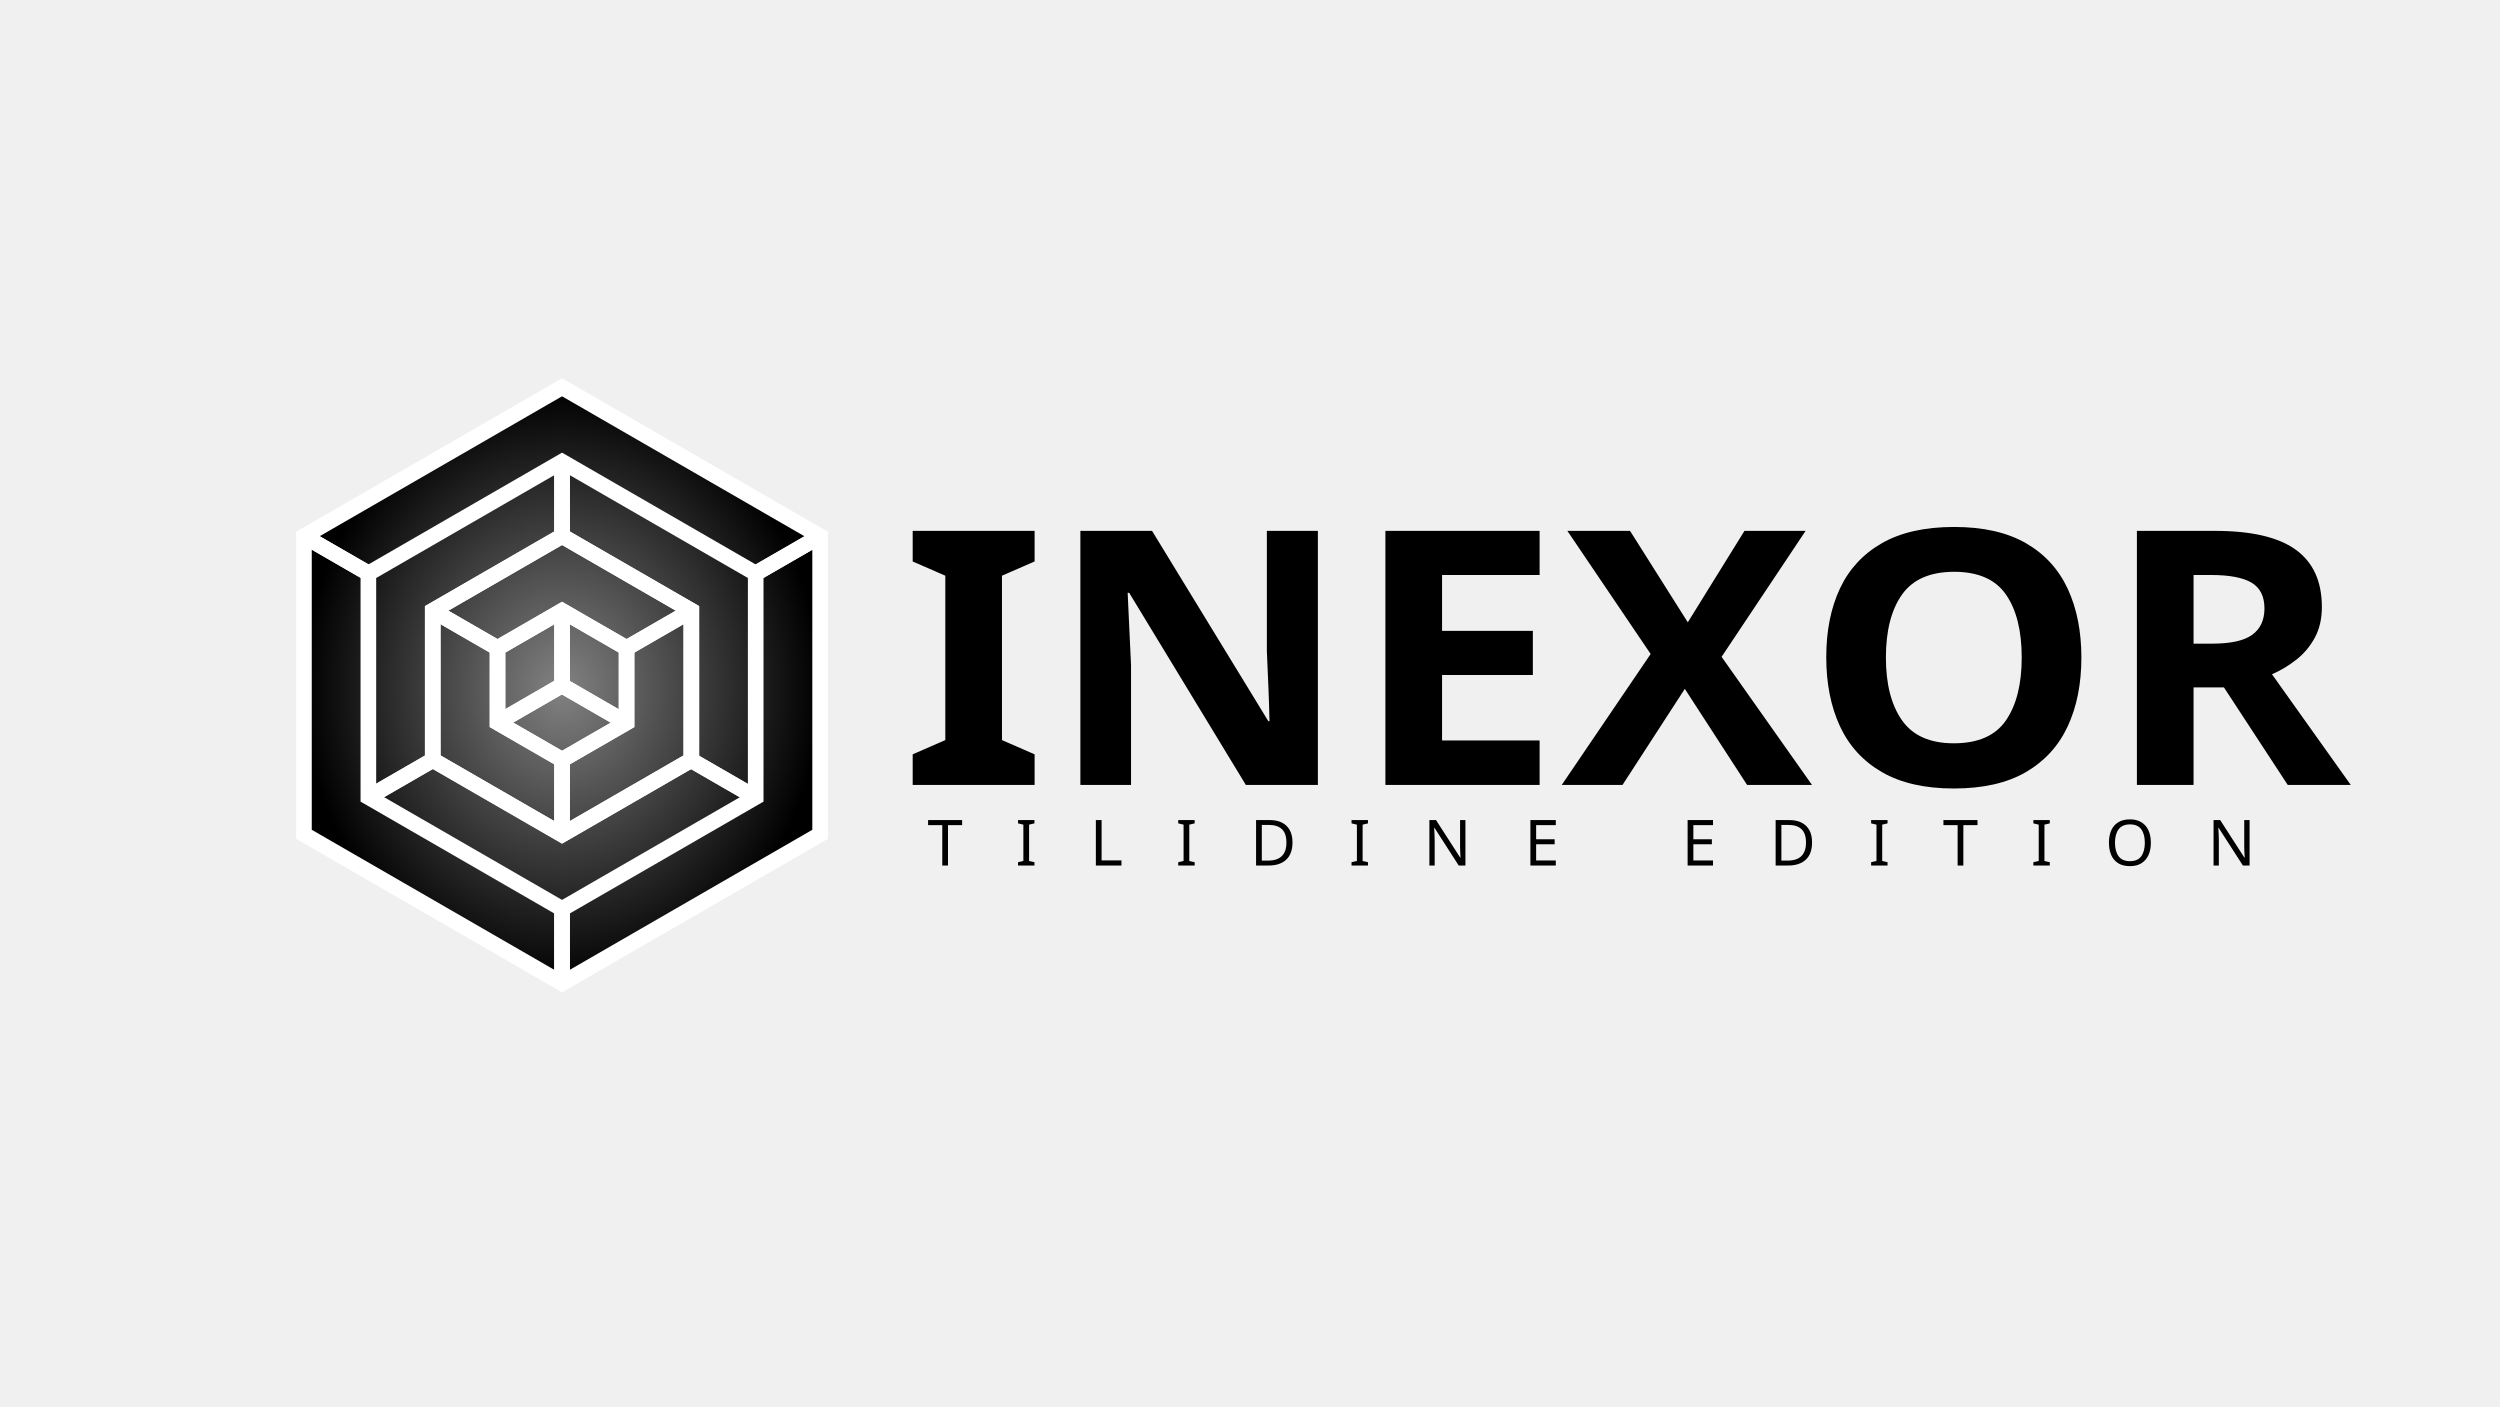
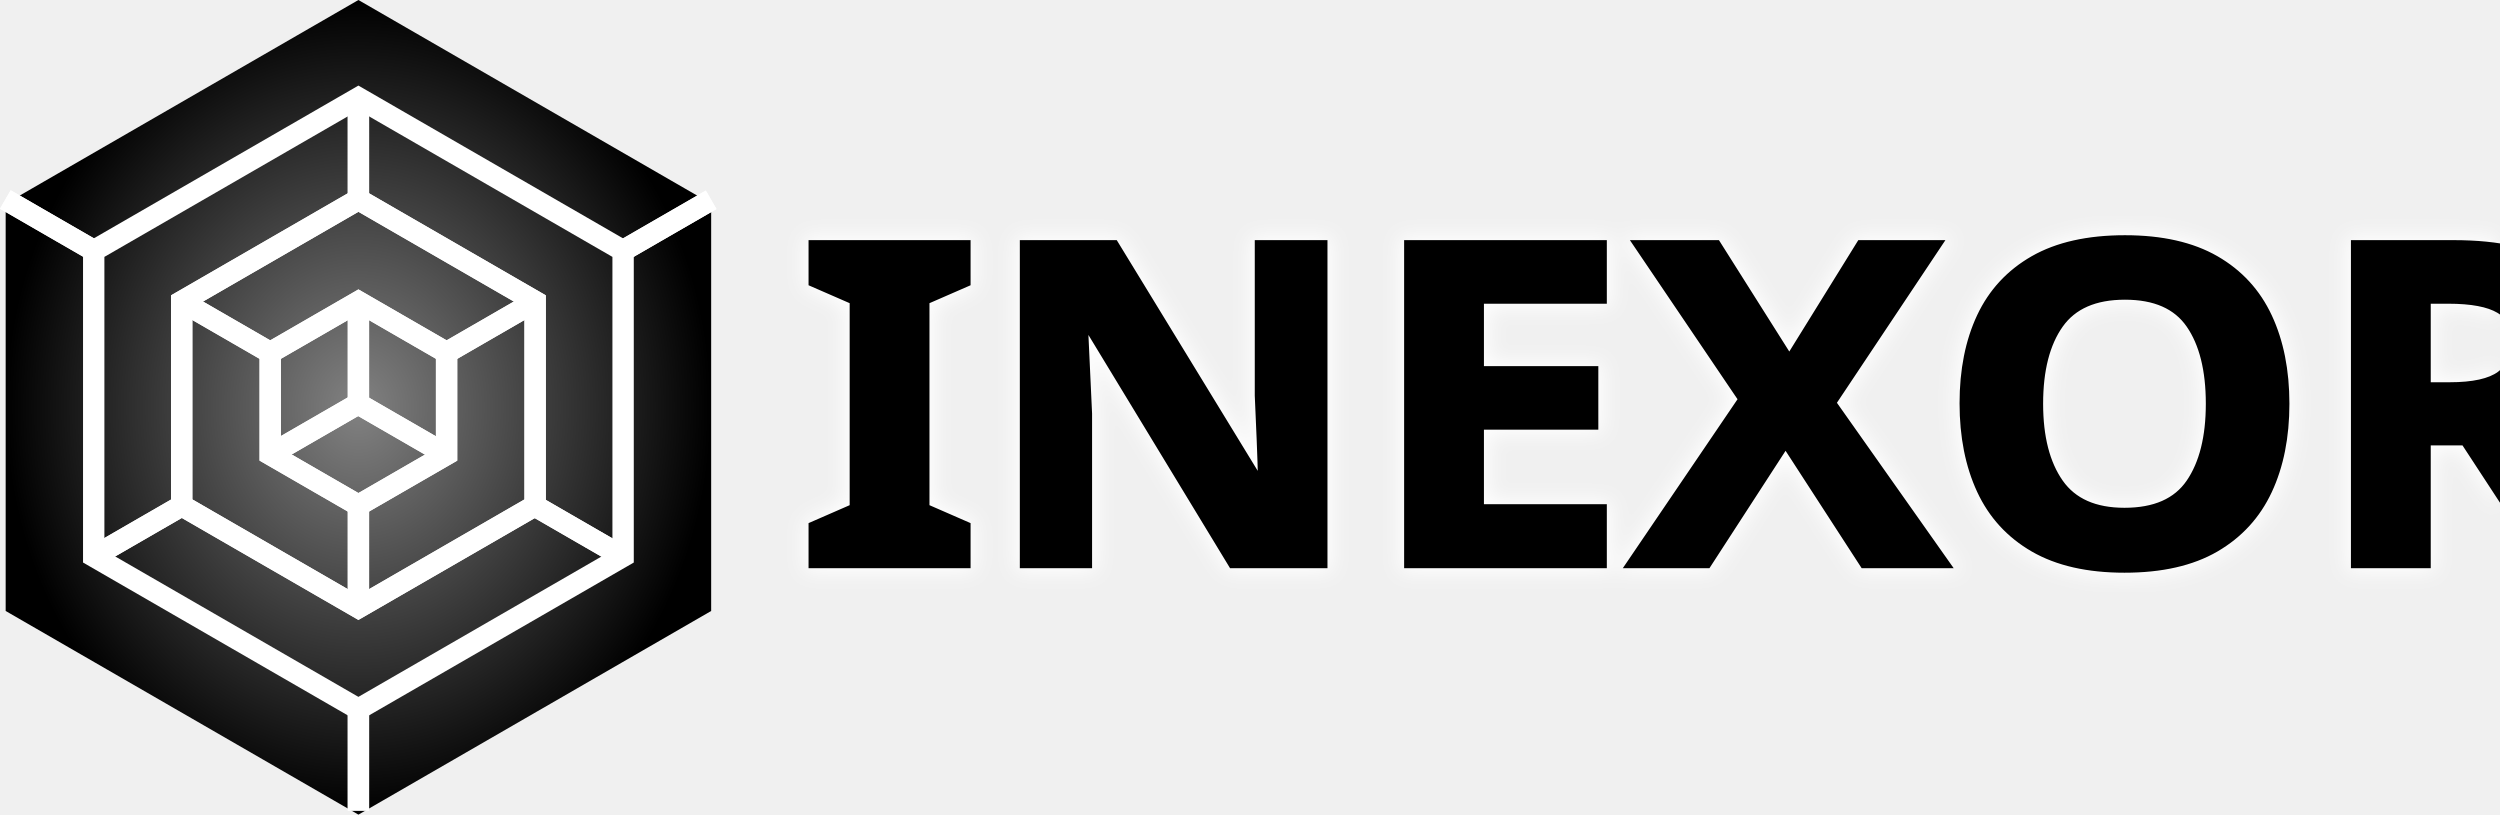
- <svg xmlns="http://www.w3.org/2000/svg" xmlns:xlink="http://www.w3.org/1999/xlink" width="1920" height="1080" id="svg2" version="1.1">
+ <svg xmlns="http://www.w3.org/2000/svg" xmlns:xlink="http://www.w3.org/1999/xlink" width="1523.93" height="496.579" id="svg2" version="1.1">
  <defs id="defs4">
    <linearGradient id="linearGradient4056">
      <stop style="stop-color:#828282;stop-opacity:1;" offset="0" id="stop4058" />
      <stop id="stop4182" offset="1" style="stop-color:#000000;stop-opacity:1;" />
      <stop style="stop-color:#000000;stop-opacity:1;" offset="1" id="stop4060" />
    </linearGradient>
-     <radialGradient xlink:href="#linearGradient4056" id="radialGradient4490" gradientUnits="userSpaceOnUse" gradientTransform="matrix(1,0,0,1.1547,0,-17.52741)" cx="66.67" cy="113.299" fx="66.67" fy="113.299" r="221.895" />
+     <radialGradient r="221.895" fy="113.299" fx="66.67" cy="113.299" cx="66.67" gradientTransform="matrix(0.9690386,0,0,1.118949,9.581844,-479.4856)" gradientUnits="userSpaceOnUse" id="radialGradient3071" xlink:href="#linearGradient4056" />
+     <radialGradient xlink:href="#linearGradient4056" id="radialGradient5078" gradientUnits="userSpaceOnUse" gradientTransform="matrix(0.9690386,0,0,1.118949,60.49353,-561.51)" cx="66.67" cy="113.299" fx="66.67" fy="113.299" r="221.895" />
+     <filter style="color-interpolation-filters:sRGB" id="filter5344" x="-0.015" width="1.03" y="-0.07" height="1.14">
+       <feGaussianBlur stdDeviation="5.968" id="feGaussianBlur5346" />
+     </filter>
  </defs>
-   <g id="layer1" transform="translate(368.8175,874.0103)">
-     <g id="g3029">
-       <flowRoot transform="translate(-450.7031,-266.2305)" style="font-size:22px;font-style:normal;font-variant:normal;font-weight:normal;font-stretch:normal;line-height:125%;letter-spacing:0px;word-spacing:0px;fill:#000000;fill-opacity:1;stroke:none;font-family:Verdana;-inkscape-font-specification:Verdana" id="flowRoot3043" xml:space="preserve">
-         <flowRegion id="flowRegion3045">
-           <rect y="207.621" x="656" height="32" width="324" id="rect3047" />
-         </flowRegion>
-         <flowPara id="flowPara3049" />
-       </flowRoot>
-       <text id="text4113" y="-209.298" x="343.463" style="font-size:307.113px;font-style:normal;font-variant:normal;font-weight:normal;font-stretch:normal;line-height:58%;letter-spacing:40.43px;word-spacing:-7.111px;fill:#000000;fill-opacity:1;stroke:none;font-family:BankGothic Md BT;-inkscape-font-specification:BankGothic Md BT" xml:space="preserve">
-         <tspan id="tspan3039" style="font-size:48.878px;font-style:normal;font-variant:normal;font-weight:normal;font-stretch:normal;letter-spacing:40.43px;word-spacing:-7.111px;fill:#000000;font-family:Cabin;-inkscape-font-specification:Cabin" y="-209.298" x="343.463">TILIDINE EDITION</tspan>
-       </text>
-       <text transform="scale(1.026855,0.9738472)" id="text3053" y="-278.468" x="314.453" style="font-size:280.605px;font-style:normal;font-variant:normal;font-weight:normal;font-stretch:normal;line-height:125%;letter-spacing:0px;word-spacing:0px;fill:#000000;fill-opacity:1;stroke:none;font-family:Verdana;-inkscape-font-specification:Verdana" xml:space="preserve">
-         <tspan dx="0" style="font-style:normal;font-variant:normal;font-weight:bold;font-stretch:normal;word-spacing:18.737px;font-family:Cabin;-inkscape-font-specification:Cabin Bold" y="-278.468" x="314.453" id="tspan3055">INEXOR</tspan>
-       </text>
-       <g transform="translate(-172.7157,-1140.297)" id="g4416">
-         <path transform="matrix(0.8932749,0,0,0.8932749,175.992,693.5039)" d="M 288.565,241.41 66.67,369.521 -155.225,241.41 l 0,-256.223 L 66.67,-142.924 288.565,-14.812 z" id="path4870-1" style="fill:url(#radialGradient4490);fill-opacity:1;stroke:none" />
-         <g transform="translate(427.0839,855.856)" id="g4202">
-           <path style="fill:none;stroke:#ffffff;stroke-width:13.434;stroke-linecap:square;stroke-miterlimit:4;stroke-opacity:1;stroke-dasharray:none;stroke-dashoffset:0" id="path4870" d="M 288.565,241.41 66.67,369.521 -155.225,241.41 l 0,-256.223 L 66.67,-142.924 288.565,-14.812 z" transform="matrix(0.8932749,0,0,0.8932749,-251.0967,-164.4728)" />
-           <path transform="matrix(0.670294,0,0,0.670294,-236.2306,-139.2093)" d="M 288.565,241.41 66.67,369.521 -155.225,241.41 l 0,-256.223 L 66.67,-142.924 288.565,-14.812 z" id="path4872" style="fill:none;stroke:#ffffff;stroke-width:17.903;stroke-linecap:round;stroke-miterlimit:4;stroke-opacity:1;stroke-dasharray:none;stroke-dashoffset:0" />
-           <path style="fill:none;stroke:#ffffff;stroke-width:26.815;stroke-linecap:round;stroke-miterlimit:4;stroke-opacity:1;stroke-dasharray:none;stroke-dashoffset:0" id="path4874" d="M 288.565,241.41 66.67,369.521 -155.225,241.41 l 0,-256.223 L 66.67,-142.924 288.565,-14.812 z" transform="matrix(0.4475183,0,0,0.4475183,-221.3781,-113.969)" />
-           <path transform="matrix(0.2232862,0,0,0.2232862,-206.4285,-88.56375)" d="M 288.565,241.41 66.67,369.521 -155.225,241.41 l 0,-256.223 L 66.67,-142.924 288.565,-14.812 z" id="path4876" style="fill:none;stroke:#ffffff;stroke-width:53.743;stroke-linecap:round;stroke-miterlimit:4;stroke-opacity:1;stroke-dasharray:none;stroke-dashoffset:0" />
-           <path id="path4878" d="m -389.936,-177.914 49.883,28.8" style="fill:none;stroke:#ffffff;stroke-width:12;stroke-linecap:butt;stroke-linejoin:miter;stroke-miterlimit:4;stroke-opacity:1;stroke-dasharray:none" />
-           <path id="path4880" d="m -191.536,165.486 0,-57.8" style="fill:none;stroke:#ffffff;stroke-width:12;stroke-linecap:butt;stroke-linejoin:miter;stroke-miterlimit:4;stroke-opacity:1;stroke-dasharray:none" />
-           <path id="path4882" d="M -42.936,-149.114 6.664,-177.751" style="fill:none;stroke:#ffffff;stroke-width:12;stroke-linecap:butt;stroke-linejoin:miter;stroke-miterlimit:4;stroke-opacity:1;stroke-dasharray:none" />
-           <path id="path4884" d="m -191.536,-234.714 0,57.2" style="fill:none;stroke:#ffffff;stroke-width:12;stroke-linecap:butt;stroke-linejoin:miter;stroke-miterlimit:4;stroke-opacity:1;stroke-dasharray:none" />
-           <path id="path4886" d="m -339.924,22.477 49.588,-28.629" style="fill:none;stroke:#ffffff;stroke-width:12;stroke-linecap:butt;stroke-linejoin:miter;stroke-miterlimit:4;stroke-opacity:1;stroke-dasharray:none" />
-           <path id="path4888" d="m -43.136,22.686 -49.6,-28.637" style="fill:none;stroke:#ffffff;stroke-width:12;stroke-linecap:butt;stroke-linejoin:miter;stroke-miterlimit:4;stroke-opacity:1;stroke-dasharray:none" />
-           <path id="path4890" d="m -191.536,51.286 0,-58" style="fill:none;stroke:#ffffff;stroke-width:12;stroke-linecap:butt;stroke-linejoin:miter;stroke-miterlimit:4;stroke-opacity:1;stroke-dasharray:none" />
-           <path id="path4892" d="m -290.736,-120.514 50,28.868" style="fill:none;stroke:#ffffff;stroke-width:12;stroke-linecap:butt;stroke-linejoin:miter;stroke-miterlimit:4;stroke-opacity:1;stroke-dasharray:none" />
-           <path id="path4894" d="m -142.236,-91.714 50.2,-28.983" style="fill:none;stroke:#ffffff;stroke-width:12;stroke-linecap:butt;stroke-linejoin:miter;stroke-miterlimit:4;stroke-opacity:1;stroke-dasharray:none" />
-           <path id="path4898" d="m -240.936,-34.714 49.4,-28.521" style="fill:none;stroke:#ffffff;stroke-width:12;stroke-linecap:butt;stroke-linejoin:miter;stroke-miterlimit:4;stroke-opacity:1;stroke-dasharray:none" />
-           <path id="path4900" d="m -191.536,-120.214 0,57.5" style="fill:none;stroke:#ffffff;stroke-width:12;stroke-linecap:butt;stroke-linejoin:miter;stroke-miterlimit:4;stroke-opacity:1;stroke-dasharray:none" />
-           <path id="path4902" d="m -142.236,-34.614 -49.363,-28.5" style="fill:none;stroke:#ffffff;stroke-width:12;stroke-linecap:butt;stroke-linejoin:miter;stroke-miterlimit:4;stroke-opacity:1;stroke-dasharray:none" />
-           <path transform="matrix(0.4475183,0,0,0.4475183,-221.3781,-113.969)" d="M 288.565,241.41 66.67,369.521 -155.225,241.41 l 0,-256.223 L 66.67,-142.924 288.565,-14.812 z" id="path4908" style="fill:none;stroke:#ffffff;stroke-width:26.815;stroke-linecap:round;stroke-miterlimit:4;stroke-opacity:1;stroke-dasharray:none;stroke-dashoffset:0" />
-           <path style="fill:none;stroke:#ffffff;stroke-width:53.743;stroke-linecap:round;stroke-miterlimit:4;stroke-opacity:1;stroke-dasharray:none;stroke-dashoffset:0" id="path4910" d="M 288.565,241.41 66.67,369.521 -155.225,241.41 l 0,-256.223 L 66.67,-142.924 288.565,-14.812 z" transform="matrix(0.2232862,0,0,0.2232862,-206.4285,-88.56375)" />
-           <path style="fill:none;stroke:#ffffff;stroke-width:12;stroke-linecap:butt;stroke-linejoin:miter;stroke-miterlimit:4;stroke-opacity:1;stroke-dasharray:none" d="m -389.936,-177.914 49.883,28.8" id="path4912" />
-           <path style="fill:none;stroke:#ffffff;stroke-width:12;stroke-linecap:butt;stroke-linejoin:miter;stroke-miterlimit:4;stroke-opacity:1;stroke-dasharray:none" d="m -191.536,165.486 0,-57.8" id="path4914" />
-           <path style="fill:none;stroke:#ffffff;stroke-width:12;stroke-linecap:butt;stroke-linejoin:miter;stroke-miterlimit:4;stroke-opacity:1;stroke-dasharray:none" d="M -42.936,-149.114 6.664,-177.751" id="path4916" />
-           <path style="fill:none;stroke:#ffffff;stroke-width:12;stroke-linecap:butt;stroke-linejoin:miter;stroke-miterlimit:4;stroke-opacity:1;stroke-dasharray:none" d="m -191.536,-234.714 0,57.2" id="path4918" />
-           <path style="fill:none;stroke:#ffffff;stroke-width:12;stroke-linecap:butt;stroke-linejoin:miter;stroke-miterlimit:4;stroke-opacity:1;stroke-dasharray:none" d="m -339.924,22.477 49.588,-28.629" id="path4920" />
-           <path style="fill:none;stroke:#ffffff;stroke-width:12;stroke-linecap:butt;stroke-linejoin:miter;stroke-miterlimit:4;stroke-opacity:1;stroke-dasharray:none" d="m -43.136,22.686 -49.6,-28.637" id="path4922" />
-           <path style="fill:none;stroke:#ffffff;stroke-width:12;stroke-linecap:butt;stroke-linejoin:miter;stroke-miterlimit:4;stroke-opacity:1;stroke-dasharray:none" d="m -191.536,51.286 0,-58" id="path4924" />
-           <path style="fill:none;stroke:#ffffff;stroke-width:12;stroke-linecap:butt;stroke-linejoin:miter;stroke-miterlimit:4;stroke-opacity:1;stroke-dasharray:none" d="m -290.736,-120.514 50,28.868" id="path4926" />
-           <path style="fill:none;stroke:#ffffff;stroke-width:12;stroke-linecap:butt;stroke-linejoin:miter;stroke-miterlimit:4;stroke-opacity:1;stroke-dasharray:none" d="m -142.236,-91.714 50.2,-28.983" id="path4928" />
-           <path style="fill:none;stroke:#ffffff;stroke-width:12;stroke-linecap:butt;stroke-linejoin:miter;stroke-miterlimit:4;stroke-opacity:1;stroke-dasharray:none" d="m -240.936,-34.714 49.4,-28.521" id="path4932" />
-           <path style="fill:none;stroke:#ffffff;stroke-width:12;stroke-linecap:butt;stroke-linejoin:miter;stroke-miterlimit:4;stroke-opacity:1;stroke-dasharray:none" d="m -191.536,-120.214 0,57.5" id="path4934" />
-           <path style="fill:none;stroke:#ffffff;stroke-width:12;stroke-linecap:butt;stroke-linejoin:miter;stroke-miterlimit:4;stroke-opacity:1;stroke-dasharray:none" d="m -142.236,-34.614 -49.363,-28.5" id="path4936" />
+   <g id="layer1" transform="translate(877.7389,276.7984)">
+     <g id="g5182">
+       <g id="g5400">
+         <g id="g5147" transform="translate(-784.3574,406.2254)">
+           <path style="fill:url(#radialGradient5078);fill-opacity:1;stroke:none;stroke-width:0.969" id="path4870-1" d="m 340.124,-310.589 -215.025,124.145 -215.025,-124.145 10e-7,-248.29 215.025,-124.145 215.025,124.145 z" />
+           <path d="m 286.444,-343.879 -161.35,93.156 -161.35,-93.156 1e-6,-186.311 161.35,-93.156 161.35,93.156 z" id="path4872" style="fill:none;stroke:#ffffff;stroke-width:13.018;stroke-linecap:round;stroke-miterlimit:4;stroke-dasharray:none;stroke-dashoffset:0;stroke-opacity:1" />
+           <path style="fill:none;stroke:#ffffff;stroke-width:13.018;stroke-linecap:round;stroke-miterlimit:4;stroke-dasharray:none;stroke-dashoffset:0;stroke-opacity:1" id="path4874" d="m 232.819,-374.84 -107.725,62.195 -107.725,-62.195 0,-124.39 107.725,-62.195 107.725,62.195 z" />
+           <path d="m 178.843,-406.003 -53.748,31.032 -53.748,-31.032 0,-62.063 53.748,-31.032 53.748,31.032 z" id="path4876" style="fill:none;stroke:#ffffff;stroke-width:13.018;stroke-linecap:round;stroke-miterlimit:4;stroke-dasharray:none;stroke-dashoffset:0;stroke-opacity:1" />
+           <path id="path4878" d="m -90.127,-561.407 54.114,31.243" style="fill:none;stroke:#ffffff;stroke-width:13.018;stroke-linecap:butt;stroke-linejoin:miter;stroke-miterlimit:4;stroke-dasharray:none;stroke-opacity:1" />
+           <path id="path4880" d="m 125.1,-188.881 v -62.702" style="fill:none;stroke:#ffffff;stroke-width:13.018;stroke-linecap:butt;stroke-linejoin:miter;stroke-miterlimit:4;stroke-dasharray:none;stroke-opacity:1" />
+           <path id="path4882" d="m 286.304,-530.164 53.807,-31.065" style="fill:none;stroke:#ffffff;stroke-width:13.018;stroke-linecap:butt;stroke-linejoin:miter;stroke-miterlimit:4;stroke-dasharray:none;stroke-opacity:1" />
+           <path id="path4884" d="m 125.1,-623.025 v 62.051" style="fill:none;stroke:#ffffff;stroke-width:13.018;stroke-linecap:butt;stroke-linejoin:miter;stroke-miterlimit:4;stroke-dasharray:none;stroke-opacity:1" />
+           <path id="path4886" d="m -35.873,-344.02 53.793,-31.058" style="fill:none;stroke:#ffffff;stroke-width:13.018;stroke-linecap:butt;stroke-linejoin:miter;stroke-miterlimit:4;stroke-dasharray:none;stroke-opacity:1" />
+           <path id="path4888" d="m 286.087,-343.793 -53.807,-31.065" style="fill:none;stroke:#ffffff;stroke-width:13.018;stroke-linecap:butt;stroke-linejoin:miter;stroke-miterlimit:4;stroke-dasharray:none;stroke-opacity:1" />
+           <path id="path4890" d="m 125.1,-312.767 v -62.919" style="fill:none;stroke:#ffffff;stroke-width:13.018;stroke-linecap:butt;stroke-linejoin:miter;stroke-miterlimit:4;stroke-dasharray:none;stroke-opacity:1" />
+           <path id="path4892" d="m 17.487,-499.139 54.241,31.316" style="fill:none;stroke:#ffffff;stroke-width:13.018;stroke-linecap:butt;stroke-linejoin:miter;stroke-miterlimit:4;stroke-dasharray:none;stroke-opacity:1" />
+           <path id="path4894" d="m 178.582,-467.896 54.458,-31.441" style="fill:none;stroke:#ffffff;stroke-width:13.018;stroke-linecap:butt;stroke-linejoin:miter;stroke-miterlimit:4;stroke-dasharray:none;stroke-opacity:1" />
+           <path id="path4898" d="m 71.51,-406.061 53.59,-30.94" style="fill:none;stroke:#ffffff;stroke-width:13.018;stroke-linecap:butt;stroke-linejoin:miter;stroke-miterlimit:4;stroke-dasharray:none;stroke-opacity:1" />
+           <path id="path4900" d="m 125.1,-498.813 v 62.377" style="fill:none;stroke:#ffffff;stroke-width:13.018;stroke-linecap:butt;stroke-linejoin:miter;stroke-miterlimit:4;stroke-dasharray:none;stroke-opacity:1" />
+           <path id="path4902" d="m 178.582,-405.953 -53.55,-30.917" style="fill:none;stroke:#ffffff;stroke-width:13.018;stroke-linecap:butt;stroke-linejoin:miter;stroke-miterlimit:4;stroke-dasharray:none;stroke-opacity:1" />
+           <path d="m 232.819,-374.84 -107.725,62.195 -107.725,-62.195 0,-124.39 107.725,-62.195 107.725,62.195 z" id="path4908" style="fill:none;stroke:#ffffff;stroke-width:13.018;stroke-linecap:round;stroke-miterlimit:4;stroke-dasharray:none;stroke-dashoffset:0;stroke-opacity:1" />
+           <path style="fill:none;stroke:#ffffff;stroke-width:13.018;stroke-linecap:round;stroke-miterlimit:4;stroke-dasharray:none;stroke-dashoffset:0;stroke-opacity:1" id="path4910" d="m 178.843,-406.003 -53.748,31.032 -53.748,-31.032 0,-62.063 53.748,-31.032 53.748,31.032 z" />
+           <path style="fill:none;stroke:#ffffff;stroke-width:13.018;stroke-linecap:butt;stroke-linejoin:miter;stroke-miterlimit:4;stroke-dasharray:none;stroke-opacity:1" d="m -90.127,-561.407 54.114,31.243" id="path4912" />
+           <path style="fill:none;stroke:#ffffff;stroke-width:13.018;stroke-linecap:butt;stroke-linejoin:miter;stroke-miterlimit:4;stroke-dasharray:none;stroke-opacity:1" d="m 125.1,-188.881 v -62.702" id="path4914" />
+           <path style="fill:none;stroke:#ffffff;stroke-width:13.018;stroke-linecap:butt;stroke-linejoin:miter;stroke-miterlimit:4;stroke-dasharray:none;stroke-opacity:1" d="m 286.304,-530.164 53.807,-31.065" id="path4916" />
+           <path style="fill:none;stroke:#ffffff;stroke-width:13.018;stroke-linecap:butt;stroke-linejoin:miter;stroke-miterlimit:4;stroke-dasharray:none;stroke-opacity:1" d="m 125.1,-623.025 v 62.051" id="path4918" />
+           <path style="fill:none;stroke:#ffffff;stroke-width:13.018;stroke-linecap:butt;stroke-linejoin:miter;stroke-miterlimit:4;stroke-dasharray:none;stroke-opacity:1" d="m -35.873,-344.02 53.793,-31.058" id="path4920" />
+           <path style="fill:none;stroke:#ffffff;stroke-width:13.018;stroke-linecap:butt;stroke-linejoin:miter;stroke-miterlimit:4;stroke-dasharray:none;stroke-opacity:1" d="m 286.087,-343.793 -53.807,-31.065" id="path4922" />
+           <path style="fill:none;stroke:#ffffff;stroke-width:13.018;stroke-linecap:butt;stroke-linejoin:miter;stroke-miterlimit:4;stroke-dasharray:none;stroke-opacity:1" d="m 125.1,-312.767 v -62.919" id="path4924" />
+           <path style="fill:none;stroke:#ffffff;stroke-width:13.018;stroke-linecap:butt;stroke-linejoin:miter;stroke-miterlimit:4;stroke-dasharray:none;stroke-opacity:1" d="m 17.487,-499.139 54.241,31.316" id="path4926" />
+           <path style="fill:none;stroke:#ffffff;stroke-width:13.018;stroke-linecap:butt;stroke-linejoin:miter;stroke-miterlimit:4;stroke-dasharray:none;stroke-opacity:1" d="m 178.582,-467.896 54.458,-31.441" id="path4928" />
+           <path style="fill:none;stroke:#ffffff;stroke-width:13.018;stroke-linecap:butt;stroke-linejoin:miter;stroke-miterlimit:4;stroke-dasharray:none;stroke-opacity:1" d="m 71.51,-406.061 53.59,-30.94" id="path4932" />
+           <path style="fill:none;stroke:#ffffff;stroke-width:13.018;stroke-linecap:butt;stroke-linejoin:miter;stroke-miterlimit:4;stroke-dasharray:none;stroke-opacity:1" d="m 125.1,-498.813 v 62.377" id="path4934" />
+           <path style="fill:none;stroke:#ffffff;stroke-width:13.018;stroke-linecap:butt;stroke-linejoin:miter;stroke-miterlimit:4;stroke-dasharray:none;stroke-opacity:1" d="m 178.582,-405.953 -53.55,-30.917" id="path4936" />
+         </g>
+         <g transform="translate(0,-72.7937)" id="g5362">
+           <text transform="matrix(1.026855,0,0,0.9738471,-20.87001,68.96845)" id="text3053" y="72.865" x="-360.966" style="font-style:normal;font-variant:normal;font-weight:normal;font-stretch:normal;line-height:0%;font-family:Verdana;-inkscape-font-specification:Verdana;letter-spacing:0px;word-spacing:0px;fill:#ffffff;fill-opacity:1;stroke:#ffffff;stroke-width:10;stroke-miterlimit:4;stroke-dasharray:none;stroke-opacity:1;filter:url(#filter5344)" xml:space="preserve">
+             <tspan dx="0" style="font-style:normal;font-variant:normal;font-weight:bold;font-stretch:normal;font-size:280.605px;line-height:1.25;font-family:Cabin;-inkscape-font-specification:'Cabin Bold';word-spacing:18.737px;fill:#ffffff;fill-opacity:1;stroke:#ffffff;stroke-width:10;stroke-miterlimit:4;stroke-dasharray:none;stroke-opacity:1" y="72.865" x="-360.966" id="tspan3055">INEXOR</tspan>
+           </text>
+           <text xml:space="preserve" style="font-style:normal;font-variant:normal;font-weight:normal;font-stretch:normal;line-height:0%;font-family:Verdana;-inkscape-font-specification:Verdana;letter-spacing:0px;word-spacing:0px;fill:#000000;fill-opacity:1;stroke:#000000;stroke-width:5;stroke-miterlimit:4;stroke-dasharray:none;stroke-opacity:1" x="-381.291" y="143.686" id="text5322" transform="scale(1.026855,0.9738471)">
+             <tspan id="tspan5320" x="-381.291" y="143.686" style="font-style:normal;font-variant:normal;font-weight:bold;font-stretch:normal;font-size:280.605px;line-height:1.25;font-family:Cabin;-inkscape-font-specification:'Cabin Bold';word-spacing:18.737px;stroke:#000000;stroke-width:5;stroke-miterlimit:4;stroke-dasharray:none;stroke-opacity:1" dx="0">INEXOR</tspan>
+           </text>
        </g>
      </g>
    </g>
  </g>
</svg>
